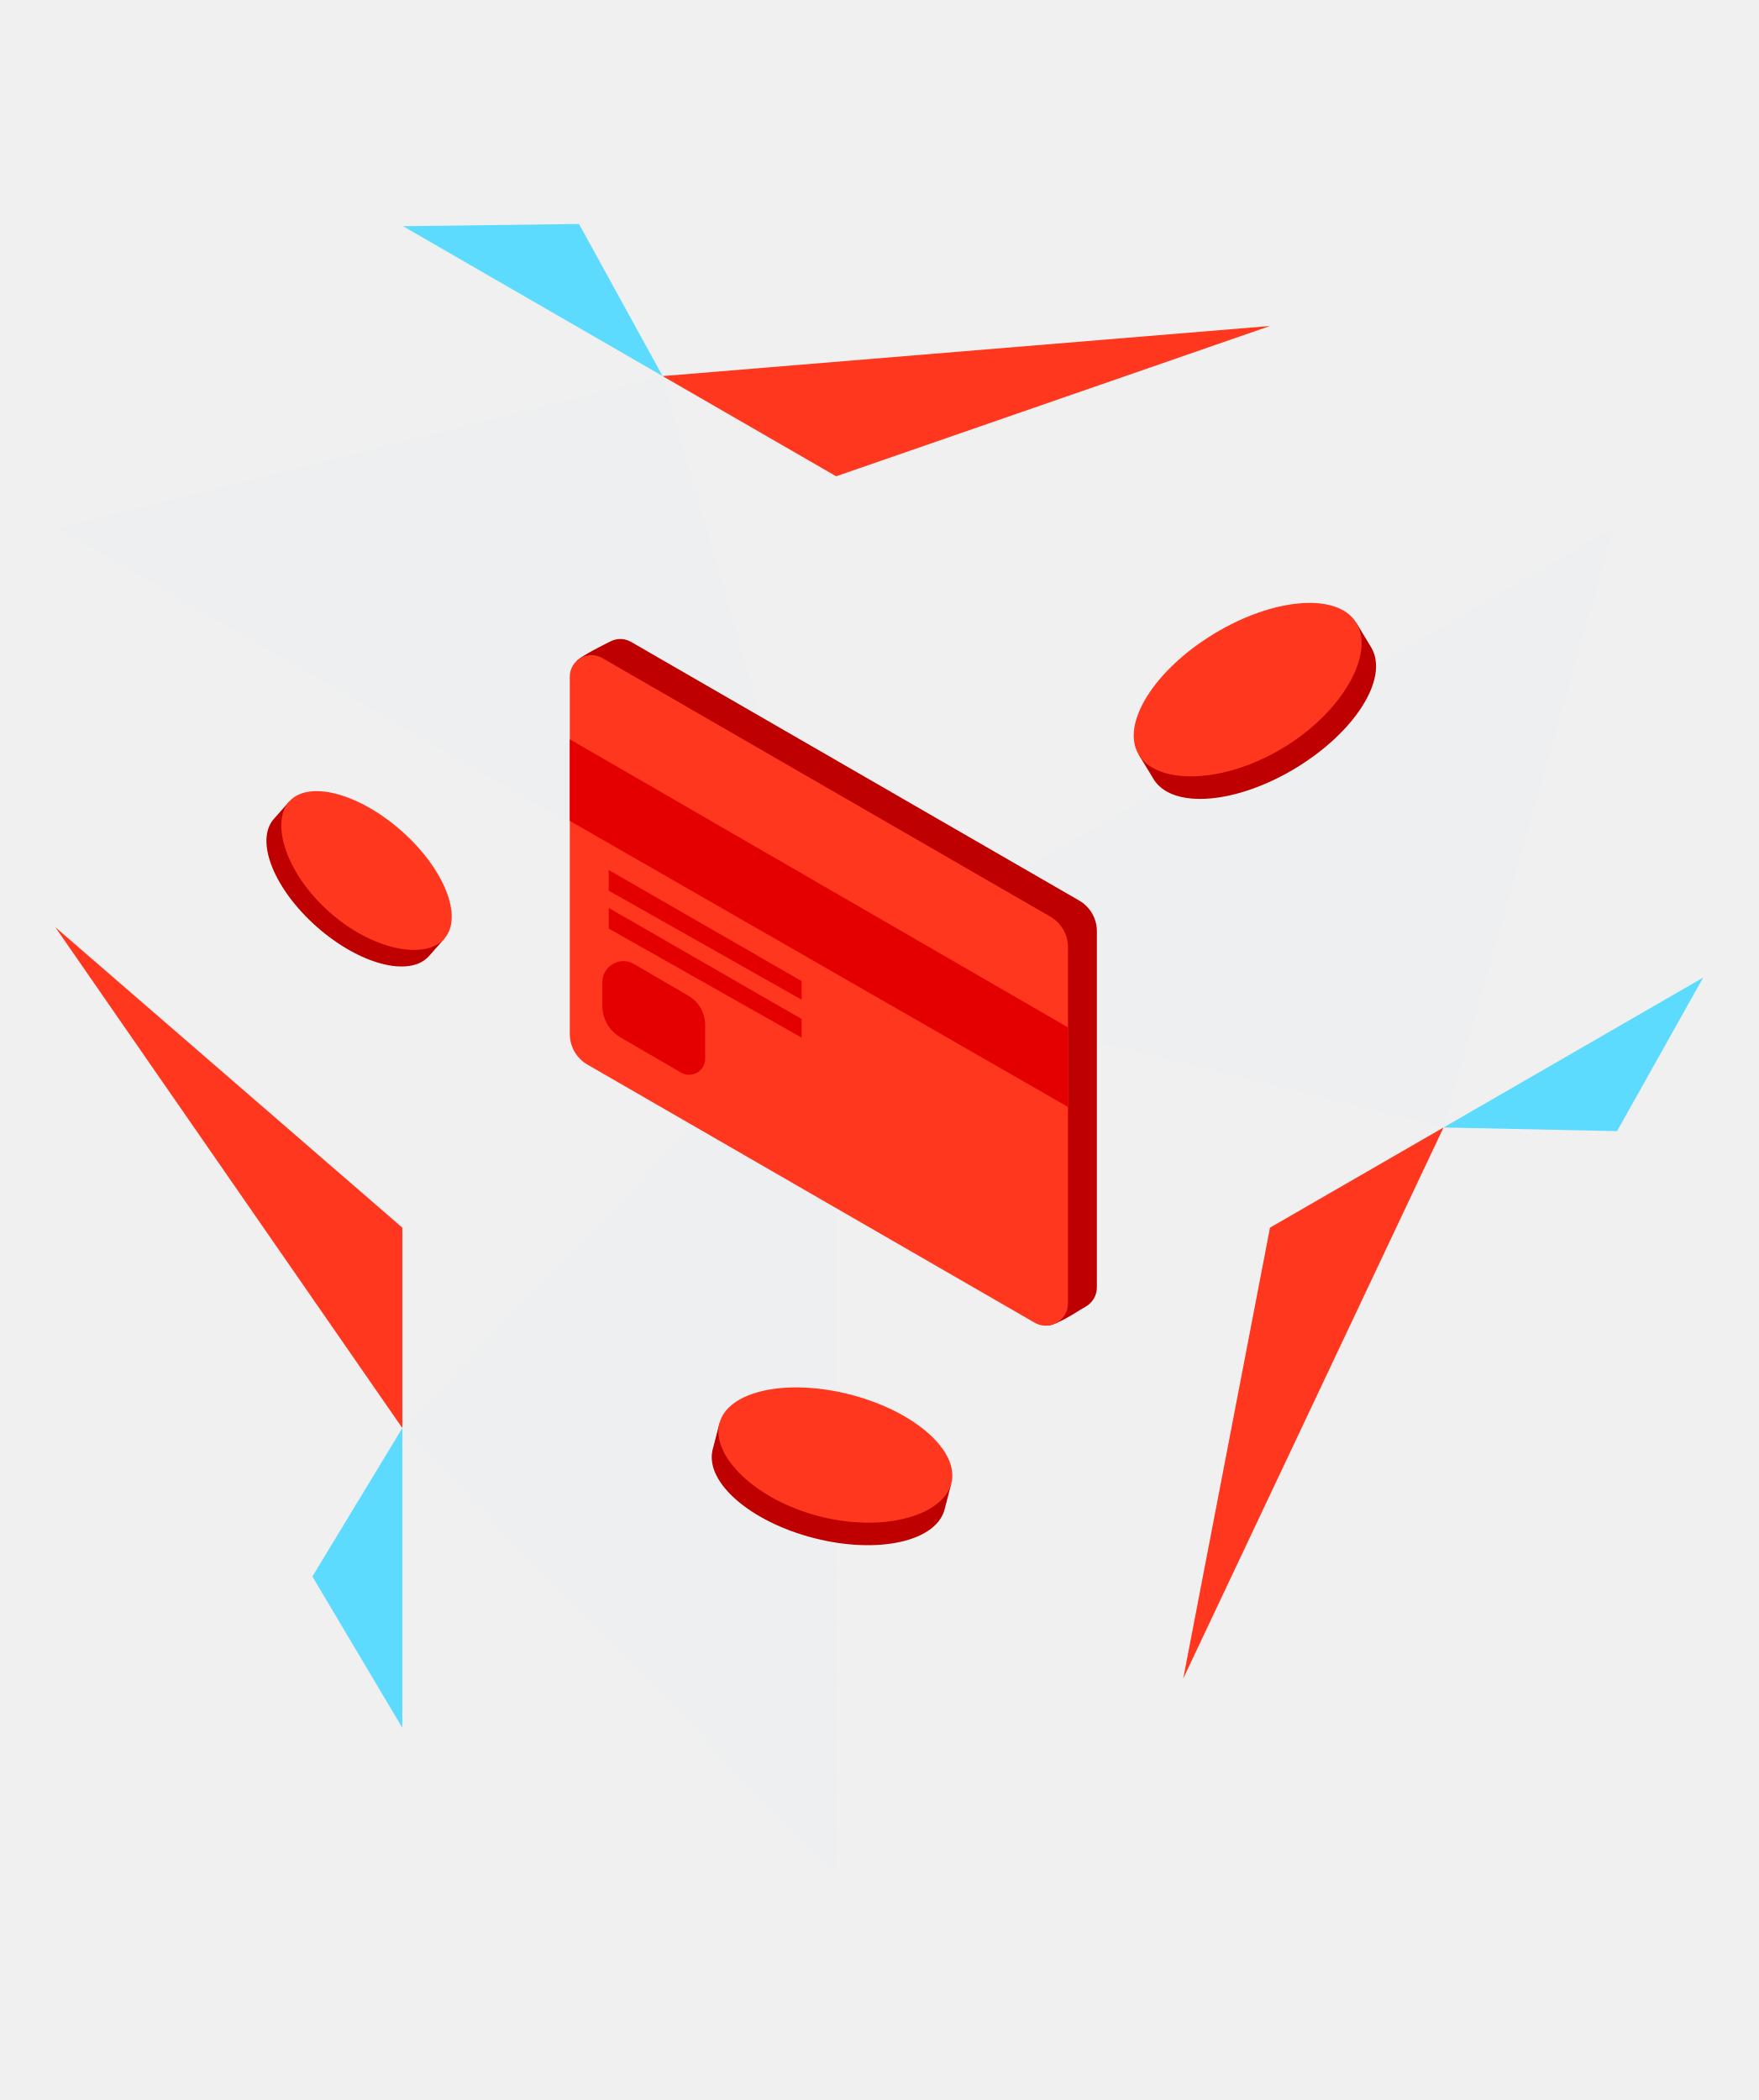
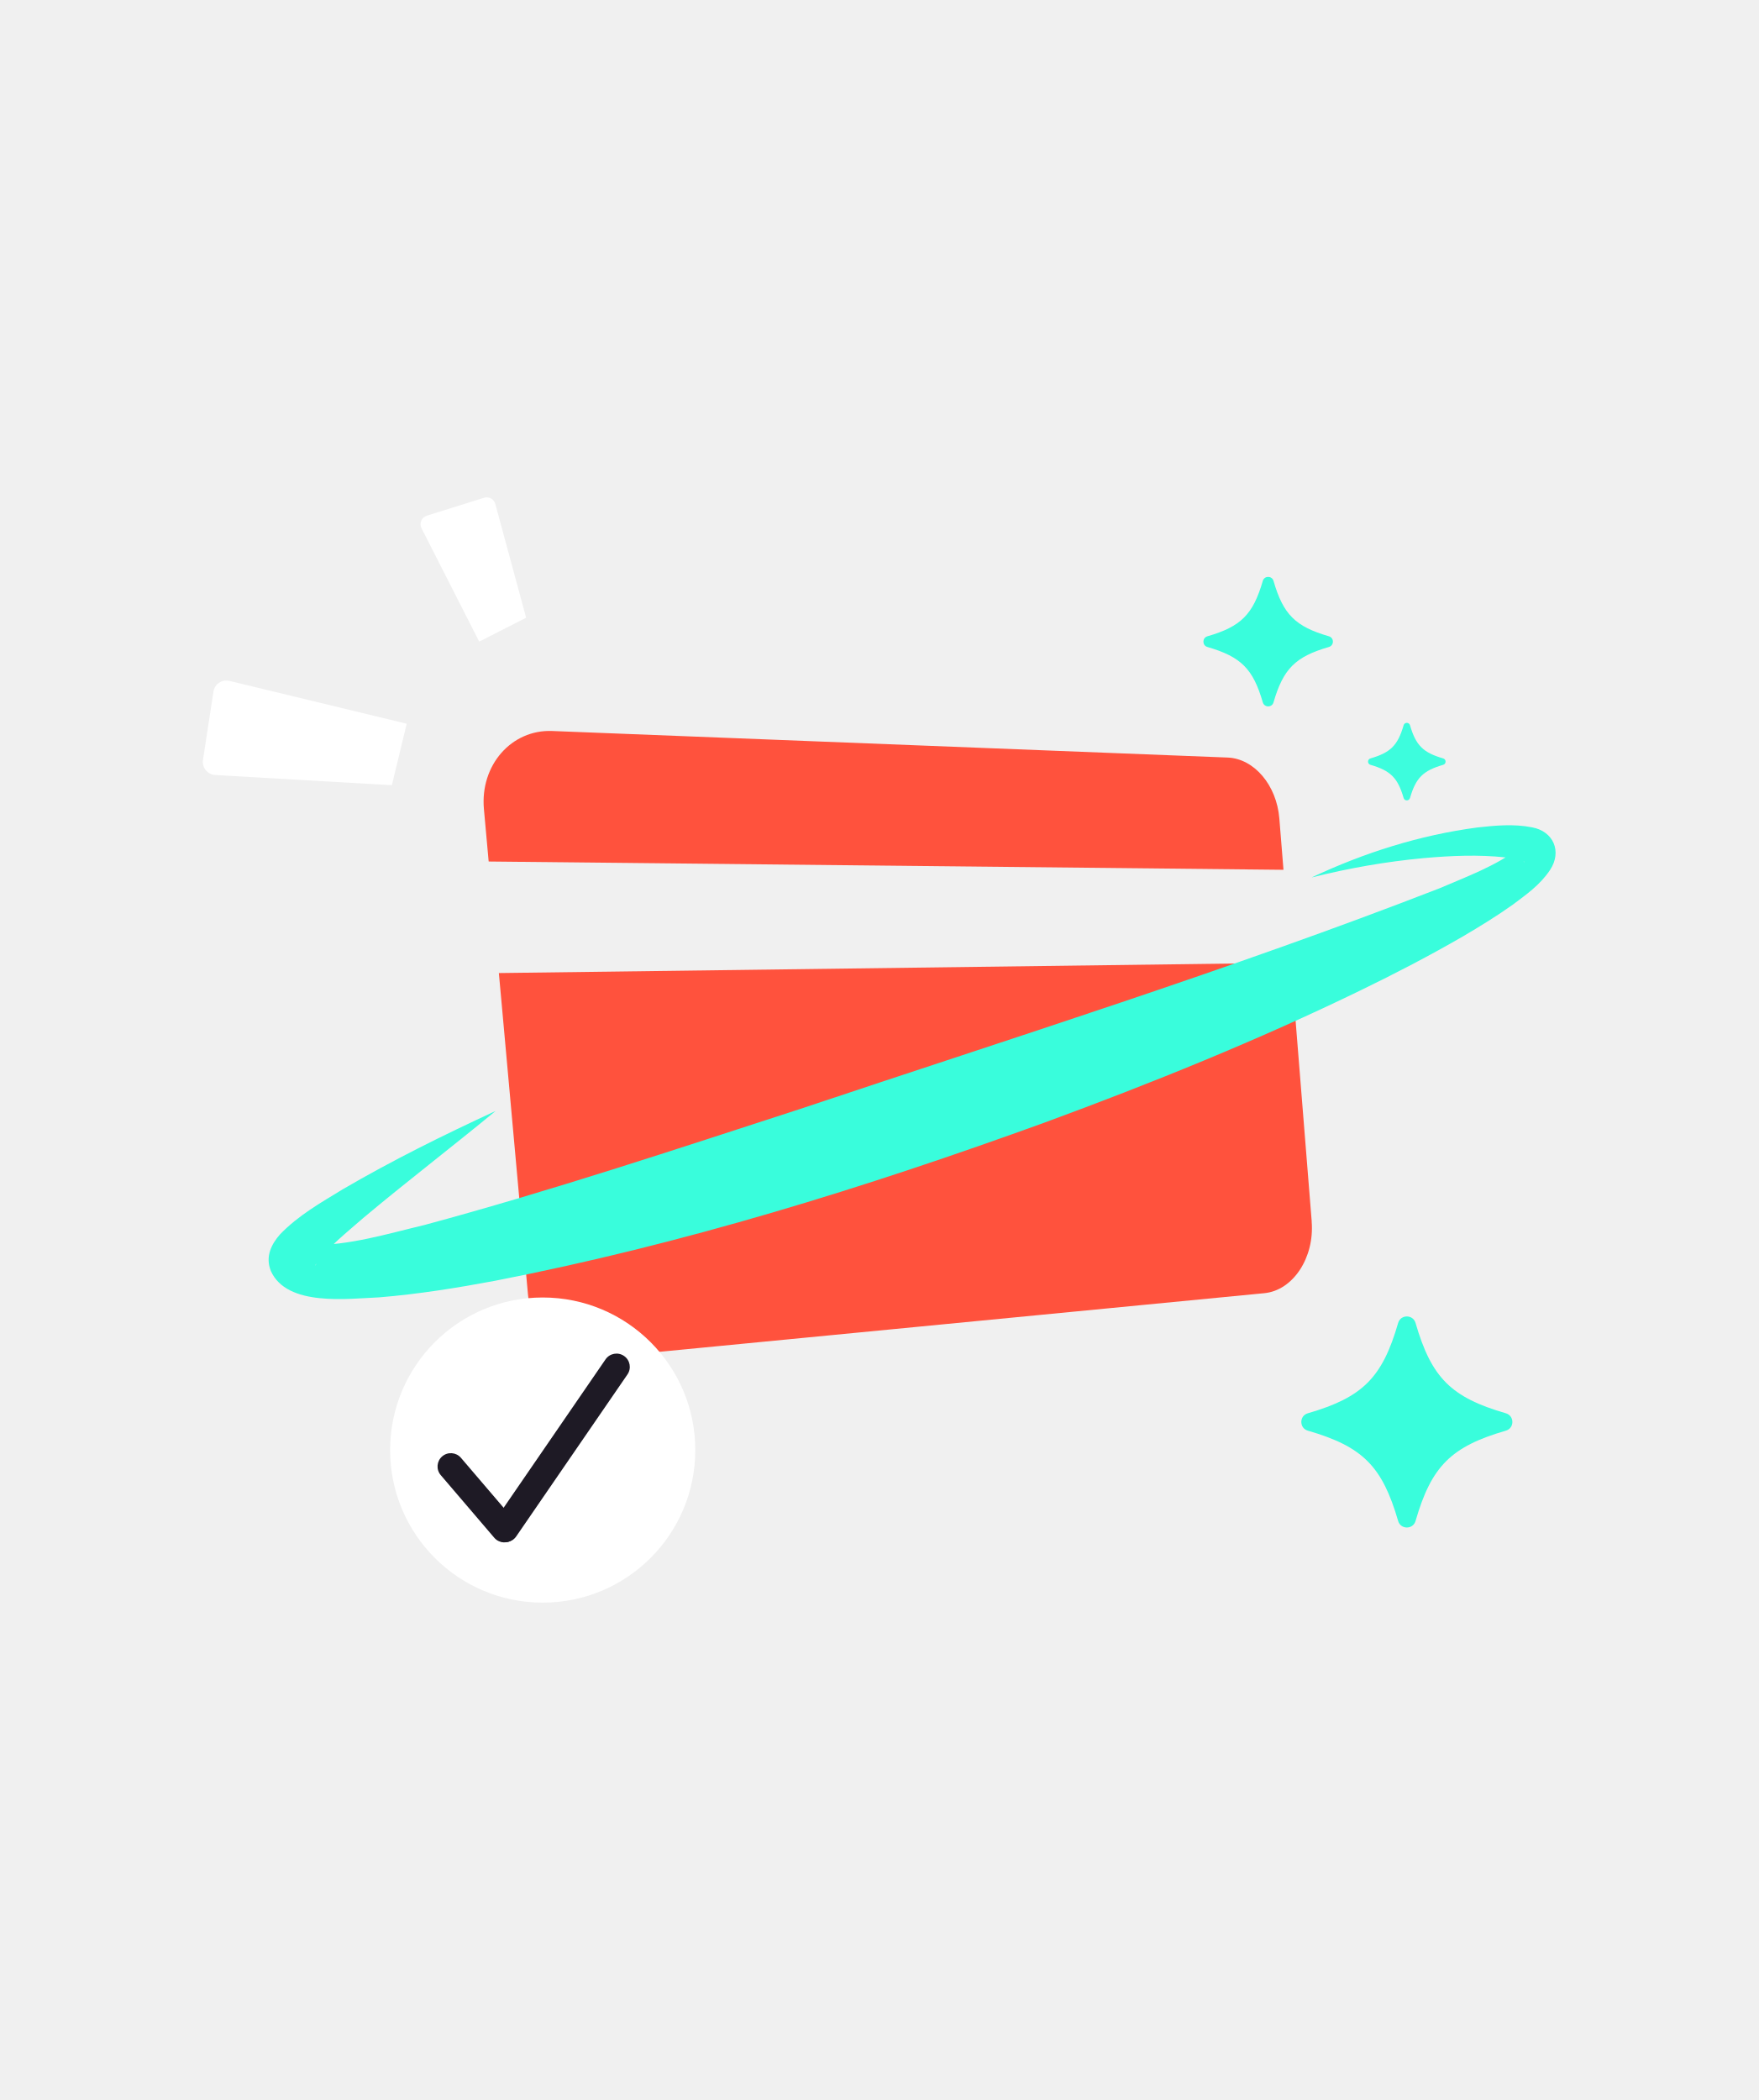
<svg xmlns="http://www.w3.org/2000/svg" width="350" height="418" viewBox="0 0 350 418" fill="none">
-   <path opacity="0.08" d="M11.423 105.185L131.891 74.861L166.433 194.514L11.423 105.185Z" fill="#D6EBEC" />
-   <path d="M166.433 94.803L131.891 74.862L252.781 64.889L166.433 94.803Z" fill="#FF371E" />
-   <path d="M80.215 45.024L131.891 74.861L115.249 44.584L80.215 45.024Z" fill="#5DDBFE" />
-   <path opacity="0.08" d="M166.576 373.417L80.081 284.252L166.433 194.514L166.576 373.417Z" fill="#D6EBEC" />
-   <path d="M80.081 244.365V284.252L11 184.541L80.081 244.365Z" fill="#FF371E" />
-   <path d="M80.081 343.921V284.252L62.18 313.8L80.081 343.921Z" fill="#5DDBFE" />
-   <path opacity="0.08" d="M321.298 104.934L287.324 224.422L166.434 194.512L321.298 104.934Z" fill="#D6EBEC" />
-   <path d="M252.782 244.363L287.324 224.422L235.515 334.106L252.782 244.363Z" fill="#FF371E" />
-   <path d="M339 194.59L287.324 224.422L321.863 225.151L339 194.59Z" fill="#5DDBFE" />
-   <path d="M207.903 263.728L122.681 208.713C120.498 207.453 119.157 205.129 119.157 202.609L114.796 131.54C116.09 130.323 120.14 128.374 121.49 127.679C122.72 127.045 124.251 126.985 125.619 127.778L214.801 179.252C216.983 180.511 218.325 182.836 218.325 185.355V256.235C218.325 257.991 217.35 259.41 215.995 260.139C214.719 260.829 209.335 264.56 207.899 263.732L207.903 263.728Z" fill="#BF0000" />
-   <path d="M205.927 263.271L116.935 211.91C114.753 210.65 113.411 208.326 113.411 205.806V134.707C113.411 131.39 117 129.319 119.873 130.975L209.055 182.449C211.237 183.708 212.579 186.033 212.579 188.552V259.432C212.579 262.848 208.882 264.984 205.923 263.275L205.927 263.271Z" fill="#FF371E" />
-   <path d="M212.583 220.337L113.411 163.39V147.158L212.583 204.506V220.337Z" fill="#E50000" />
-   <path d="M159.557 198.99L121.162 177.285V173.174L159.557 195.285V198.99Z" fill="#E50000" />
-   <path d="M159.557 206.535L121.162 184.829V180.723L159.557 202.829V206.535Z" fill="#E50000" />
-   <path d="M135.583 213.513L123.557 206.521C121.297 205.236 119.903 202.837 119.903 200.236V195.487C119.903 192.265 123.406 190.259 126.184 191.89L137.006 198.188C139.086 199.404 140.358 201.634 140.358 204.041V210.736C140.358 213.186 137.714 214.726 135.583 213.513Z" fill="#E50000" />
-   <path d="M267.762 125.328C262.034 123.831 253.135 125.798 244.599 130.966C236.062 136.134 230.196 143.109 228.867 148.876L226.654 150.213L229.411 154.742C229.467 154.846 229.523 154.945 229.583 155.044C229.648 155.148 229.713 155.251 229.782 155.35C233.69 161.061 246.126 160.009 257.88 152.896C269.841 145.654 276.562 134.87 272.895 128.814L269.971 123.982L267.758 125.32L267.762 125.328Z" fill="#BF0000" />
-   <path d="M269.974 123.987C273.641 130.043 267.39 141.603 255.429 148.846C243.468 156.088 230.329 156.273 226.658 150.217C222.987 144.161 229.712 133.377 241.673 126.135C253.635 118.893 266.303 117.931 269.974 123.987Z" fill="#FF371E" />
-   <path d="M187 294.651C184.244 289.803 177.066 285.101 167.969 282.746C158.872 280.391 150.314 281.02 145.552 283.919L143.196 283.311L141.954 288.146C141.92 288.25 141.889 288.353 141.863 288.461C141.833 288.573 141.812 288.686 141.786 288.793V288.798C140.505 295.19 149.391 302.881 161.917 306.125C174.663 309.425 186.353 306.871 188.022 300.414L189.355 295.264L187 294.655V294.651Z" fill="#BF0000" />
-   <path d="M189.355 295.264C187.681 301.722 175.78 305.103 163.034 301.804C150.287 298.504 141.522 289.765 143.196 283.312C144.87 276.854 156.555 274.301 169.301 277.6C182.048 280.9 191.024 288.811 189.355 295.264Z" fill="#FF371E" />
-   <path d="M86.857 185.459C86.633 180.645 82.945 174.21 76.858 168.831C70.772 163.452 63.935 160.583 59.13 160.95L57.555 159.557L54.704 162.796C54.639 162.865 54.575 162.93 54.51 163.003C54.445 163.076 54.381 163.154 54.32 163.232C50.831 167.653 54.661 177.061 63.042 184.467C71.57 192.003 81.577 194.613 85.395 190.295L88.44 186.848L86.866 185.455L86.857 185.459Z" fill="#BF0000" />
-   <path d="M88.435 186.852C84.618 191.17 74.123 189.117 65.595 181.577C57.068 174.041 53.742 163.874 57.555 159.556C61.368 155.238 71.38 157.848 79.908 165.384C88.435 172.919 92.253 182.53 88.435 186.852Z" fill="#FF371E" />
+   <path d="M97.267 171.39V171.482L255.468 173.132L254.643 162.907C254.113 156.297 249.643 151.002 244.357 150.788L109.896 145.502C101.809 145.187 95.536 152.305 96.32 161.043L97.257 171.39H97.267Z" fill="#FF523D" />
+   <path d="M261.09 243.158L257.403 197.238L256.955 191.637L99.294 193.684L99.905 200.385L105.079 257.549C105.791 265.39 112.044 270.941 119.275 270.238L251.649 257.406C257.372 256.856 261.66 250.328 261.079 243.158H261.09Z" fill="#FF523D" />
+   <path d="M264.512 128.78C257.821 130.715 255.428 133.119 253.483 139.81C253.177 140.869 251.67 140.869 251.354 139.81C249.419 133.119 247.016 130.726 240.325 128.78C239.265 128.475 239.265 126.968 240.325 126.652C247.016 124.717 249.409 122.313 251.354 115.622C251.66 114.563 253.167 114.563 253.483 115.622C255.418 122.313 257.821 124.707 264.512 126.652C265.571 126.957 265.571 128.465 264.512 128.78Z" fill="#39FDDC" />
+   <path d="M45.665 135.532L80.953 144.057L77.999 156.288L42.824 154.261C41.296 154.169 40.176 152.784 40.4 151.267L42.487 137.661C42.722 136.154 44.188 135.176 45.665 135.532Z" fill="white" />
+   <path d="M98.592 100.326L104.723 122.955L95.384 127.711L83.906 105.163C83.407 104.176 83.906 102.974 84.966 102.648L96.331 99.084C97.299 98.778 98.327 99.338 98.592 100.326Z" fill="white" />
+   <path d="M299.729 284.771C288.822 287.939 284.911 291.839 281.754 302.746C281.255 304.478 278.79 304.478 278.291 302.746C275.124 291.839 271.223 287.928 260.316 284.771C258.585 284.272 258.585 281.808 260.316 281.309C271.223 278.141 275.134 274.241 278.291 263.334C278.79 261.602 281.255 261.602 281.754 263.334C284.921 274.241 288.822 278.152 299.729 281.309C301.46 281.808 301.46 284.272 299.729 284.771Z" fill="#39FDDC" />
+   <path opacity="0.98" d="M287.253 152.234C283.25 153.395 281.814 154.831 280.653 158.834C280.47 159.475 279.564 159.475 279.38 158.834C278.219 154.831 276.783 153.395 272.781 152.234C272.139 152.051 272.139 151.145 272.781 150.961C276.783 149.8 278.219 148.364 279.38 144.362C279.564 143.72 280.47 143.72 280.653 144.362C281.814 148.364 283.25 149.8 287.253 150.961C287.894 151.145 287.894 152.051 287.253 152.234Z" fill="#39FDDC" />
+   <path d="M261.141 174.62C271.539 169.732 282.579 166.228 294.025 164.711C297.6 164.314 301.307 163.957 304.943 164.68C309.159 165.444 310.972 169.457 308.528 173.164C306.491 176.209 303.792 178.042 301.144 180.048C297.885 182.37 294.565 184.397 291.235 186.362C284.544 190.232 277.761 193.756 270.897 197.086C250.529 206.996 229.112 215.652 207.878 223.463C172.152 236.407 136.059 247.64 98.5 254.943C90.882 256.368 83.295 257.59 75.514 258.232C69.17 258.497 57.112 260.126 53.914 252.987C52.722 250.024 54.117 247.539 55.757 245.675C59.444 241.876 63.813 239.422 68.192 236.743C78.071 230.969 88.275 225.928 98.643 221.141C89.884 228.372 80.902 235.226 72.245 242.487C68.895 245.431 65.391 248.15 62.947 251.51C62.591 252.091 62.835 252.02 62.998 251.378C63.08 251.062 63.202 250.197 62.804 249.25C62.397 248.262 61.969 248.038 61.837 247.895C61.705 247.783 61.786 247.803 61.969 247.814C69.475 247.936 77.123 245.583 84.487 243.832C109.631 237.049 134.481 228.779 159.299 220.724C201.686 206.537 244.938 192.972 286.51 176.82C291.917 174.498 297.783 172.349 302.326 168.846C302.448 168.774 302.376 168.764 302.326 169.406C302.346 169.752 302.305 170.078 302.743 170.893C303.12 171.463 303.364 171.545 303.446 171.595C303.599 171.646 303.375 171.483 303.11 171.392C302.03 171.005 300.9 170.821 299.678 170.669C294.28 170.078 288.781 170.322 283.302 170.811C275.898 171.504 268.484 172.797 261.141 174.641V174.62Z" fill="#39FDDC" />
+   <path d="M108.022 319C124.795 319 138.392 305.403 138.392 288.631C138.392 271.859 124.795 258.262 108.022 258.262C91.25 258.262 77.653 271.859 77.653 288.631C77.653 305.403 91.25 319 108.022 319Z" fill="white" />
+   <path d="M91.752 290.178C90.802 289.066 89.13 288.935 88.019 289.885C86.907 290.835 86.776 292.507 87.726 293.618L98.379 306.083C99.329 307.194 101.001 307.325 102.112 306.375C103.224 305.425 103.355 303.754 102.405 302.642L91.752 290.178Z" fill="#1E1A25" />
+   <path d="M124.893 273.577C125.721 272.372 125.415 270.723 124.209 269.896C123.004 269.068 121.355 269.374 120.527 270.579L98.382 302.824C97.555 304.03 97.861 305.678 99.066 306.506C100.272 307.334 101.92 307.028 102.748 305.823L124.893 273.577Z" fill="#1E1A25" />
</svg>
